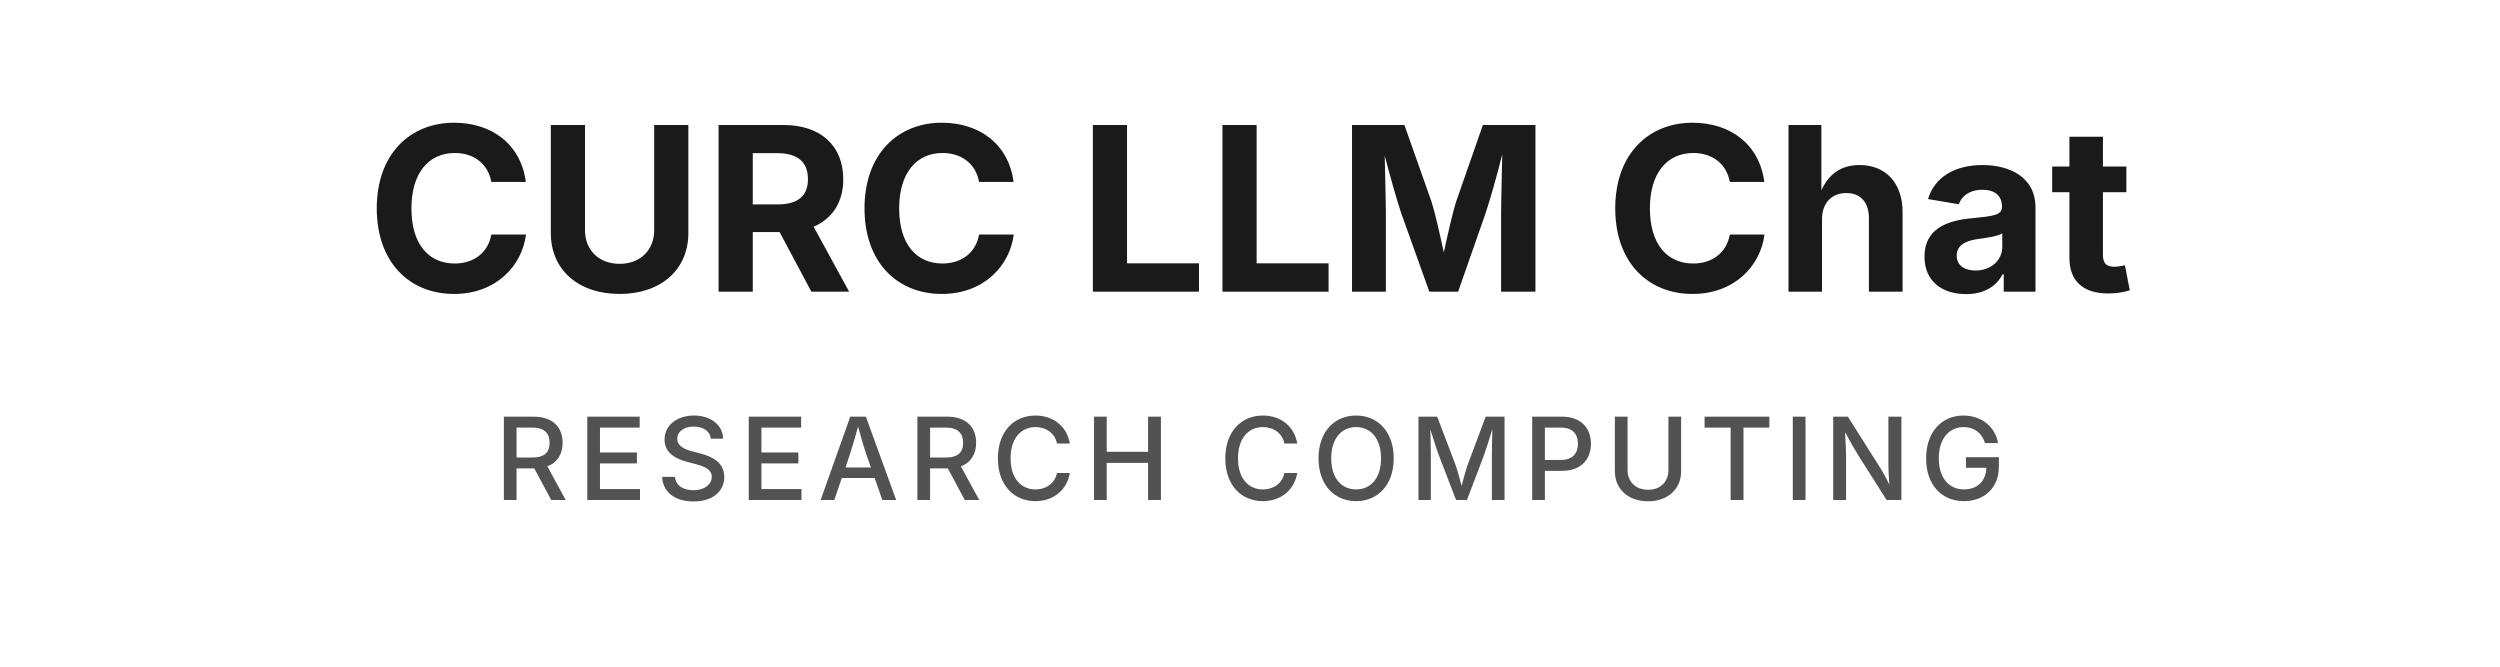
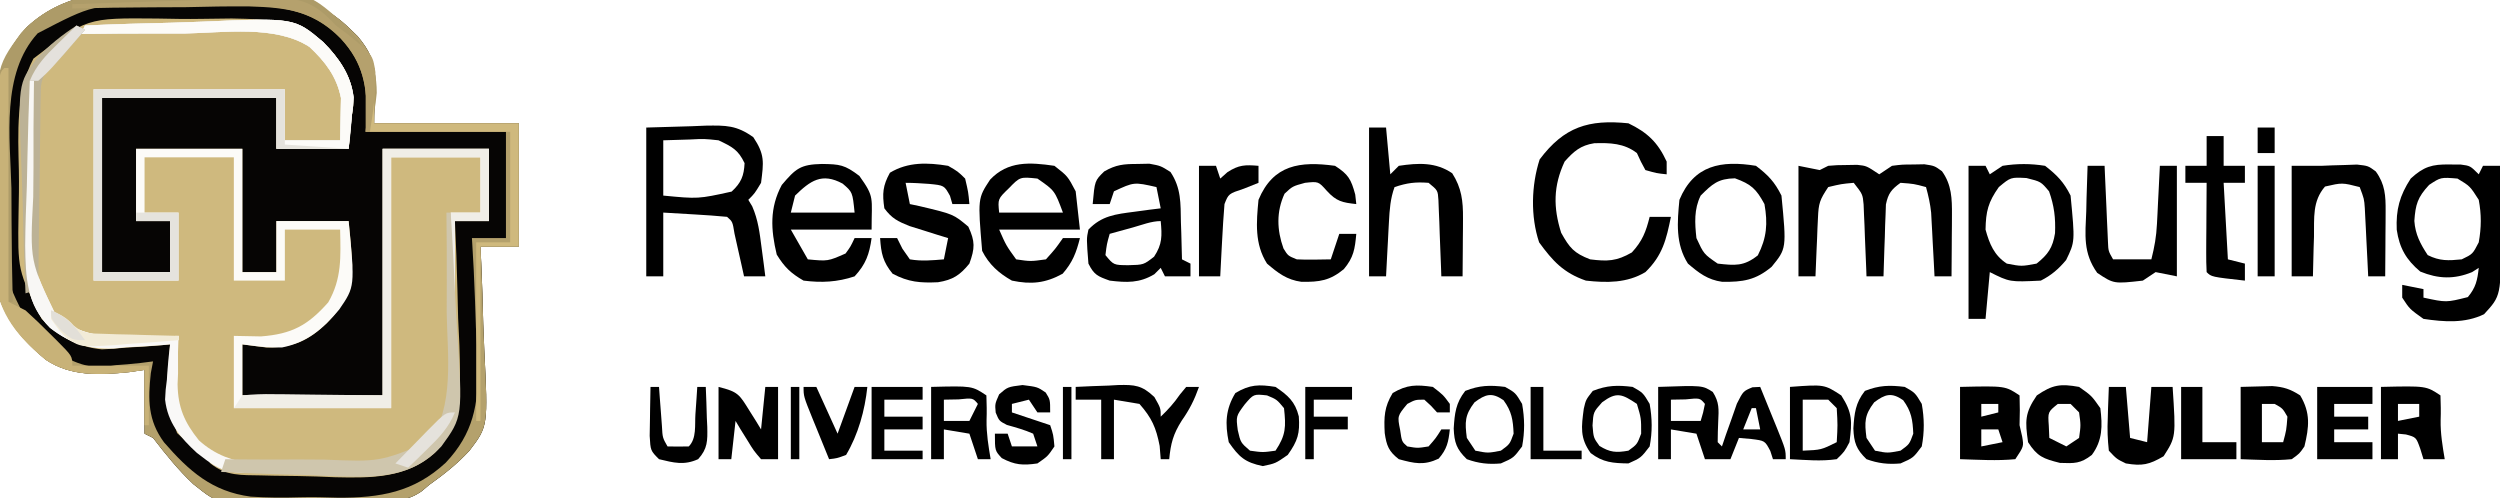
- <svg xmlns="http://www.w3.org/2000/svg" width="240" height="64" viewBox="0 0 240 64" role="img" aria-label="CURC LLM Chat">
-   <text x="120" y="28" text-anchor="middle" font-family="Inter, system-ui, sans-serif" font-size="22" font-weight="700" fill="#1a1a1a">CURC LLM Chat</text>
-   <text x="120" y="48" text-anchor="middle" font-family="Inter, system-ui, sans-serif" font-size="11" font-weight="500" fill="#525252" letter-spacing="0.08em">RESEARCH COMPUTING</text>
+ <svg xmlns="http://www.w3.org/2000/svg" version="1.1" width="588" height="117">
+   <path d="M0 0 C3.831 0.094 7.634 0.021 11.465 -0.069 C23.13 -0.102 32.851 0.313 41.541 8.777 C42.148 9.366 42.754 9.956 43.379 10.563 C49.121 17.325 47.264 21.085 47.264 31.031 C58.484 31.031 69.704 31.031 81.264 31.031 C81.264 40.601 81.264 50.171 81.264 60.031 C78.294 60.031 75.324 60.031 72.264 60.031 C72.327 61.301 72.39 62.571 72.454 63.88 C72.673 68.642 72.81 73.404 72.923 78.171 C72.983 80.224 73.065 82.276 73.169 84.327 C74.06 102.272 74.06 102.272 69.68 108.025 C66.826 111.129 63.7 113.596 60.264 116.031 C59.636 116.558 59.008 117.085 58.361 117.628 C55.951 119.24 54.59 119.463 51.718 119.594 C50.822 119.639 49.927 119.684 49.004 119.73 C44.886 119.852 40.77 119.965 36.651 120.026 C34.493 120.071 32.336 120.146 30.181 120.252 C11.322 121.179 11.322 121.179 4.704 115.874 C1.17 112.547 -1.775 108.868 -4.736 105.031 C-5.726 104.536 -5.726 104.536 -6.736 104.031 C-6.736 99.081 -6.736 94.131 -6.736 89.031 C-8.532 89.292 -8.532 89.292 -10.365 89.558 C-17.225 90.259 -24.042 90.627 -29.969 86.64 C-37.554 80.32 -41.476 74.318 -42.564 64.408 C-42.839 59.545 -42.863 54.721 -42.747 49.853 C-42.674 46.095 -42.766 42.367 -42.875 38.611 C-42.961 27.299 -42.368 17.053 -34.4 8.398 C-24.719 -0.553 -12.52 -0.355 0 0 Z " fill="#CFB97E" transform="translate(40.73608,-2.031006)" />
+   <path d="M0 0 C3.831 0.094 7.634 0.021 11.465 -0.069 C23.13 -0.102 32.851 0.313 41.541 8.777 C42.148 9.366 42.754 9.956 43.379 10.563 C49.121 17.325 47.264 21.085 47.264 31.031 C58.484 31.031 69.704 31.031 81.264 31.031 C81.264 40.601 81.264 50.171 81.264 60.031 C78.294 60.031 75.324 60.031 72.264 60.031 C72.327 61.301 72.39 62.571 72.454 63.88 C72.673 68.642 72.81 73.404 72.923 78.171 C72.983 80.224 73.065 82.276 73.169 84.327 C74.06 102.272 74.06 102.272 69.68 108.025 C66.826 111.129 63.7 113.596 60.264 116.031 C59.636 116.558 59.008 117.085 58.361 117.628 C55.951 119.24 54.59 119.463 51.718 119.594 C50.822 119.639 49.927 119.684 49.004 119.73 C44.886 119.852 40.77 119.965 36.651 120.026 C34.493 120.071 32.336 120.146 30.181 120.252 C11.322 121.179 11.322 121.179 4.704 115.874 C1.17 112.547 -1.775 108.868 -4.736 105.031 C-5.726 104.536 -5.726 104.536 -6.736 104.031 C-6.736 99.081 -6.736 94.131 -6.736 89.031 C-8.532 89.292 -8.532 89.292 -10.365 89.558 C-17.225 90.259 -24.042 90.627 -29.969 86.64 C-37.554 80.32 -41.476 74.318 -42.564 64.408 C-42.839 59.545 -42.863 54.721 -42.747 49.853 C-42.674 46.095 -42.766 42.367 -42.875 38.611 C-42.961 27.299 -42.368 17.053 -34.4 8.398 C-24.719 -0.553 -12.52 -0.355 0 0 Z M-32.873 15.818 C-37.034 23.776 -36.494 33.334 -36.301 42.067 C-36.236 45.529 -36.3 48.972 -36.377 52.433 C-36.582 65.573 -36.582 65.573 -30.932 77.025 C-26.811 81.14 -22.664 83.637 -16.752 84.203 C-14.826 84.125 -12.902 83.984 -10.986 83.781 C-9.991 83.727 -8.996 83.673 -7.97 83.617 C-5.549 83.477 -3.148 83.282 -0.736 83.031 C-0.875 84.841 -0.875 84.841 -1.017 86.687 C-1.742 95.604 -1.742 95.604 0.905 103.867 C2.926 105.821 4.969 107.415 7.264 109.031 C7.775 109.705 8.285 110.38 8.812 111.074 C12.511 114.026 16.022 113.755 20.639 113.844 C22.019 113.878 22.019 113.878 23.428 113.913 C25.378 113.95 27.328 113.977 29.278 113.992 C32.23 114.031 35.17 114.154 38.119 114.281 C46.685 114.486 54.923 114.499 61.592 108.484 C68.128 101.456 67.587 92.327 67.319 83.269 C67.218 81.106 67.117 78.944 67.014 76.781 C66.954 74.572 66.899 72.362 66.85 70.152 C66.719 64.775 66.519 59.404 66.264 54.031 C68.904 54.031 71.544 54.031 74.264 54.031 C74.264 48.421 74.264 42.811 74.264 37.031 C66.014 37.031 57.764 37.031 49.264 37.031 C49.264 56.171 49.264 75.311 49.264 95.031 C38.374 95.031 27.484 95.031 16.264 95.031 C16.264 91.071 16.264 87.111 16.264 83.031 C19.11 83.402 19.11 83.402 22.014 83.781 C28.211 83.747 31.67 82.232 36.076 78.094 C40.261 73.856 41.84 70.259 42.105 64.313 C41.981 60.876 41.595 57.454 41.264 54.031 C35.654 54.031 30.044 54.031 24.264 54.031 C24.264 57.991 24.264 61.951 24.264 66.031 C21.624 66.031 18.984 66.031 16.264 66.031 C16.264 56.461 16.264 46.891 16.264 37.031 C8.014 37.031 -0.236 37.031 -8.736 37.031 C-8.736 42.641 -8.736 48.251 -8.736 54.031 C-6.096 54.031 -3.456 54.031 -0.736 54.031 C-0.736 57.991 -0.736 61.951 -0.736 66.031 C-6.016 66.031 -11.296 66.031 -16.736 66.031 C-16.736 52.501 -16.736 38.971 -16.736 25.031 C-3.206 25.031 10.324 25.031 24.264 25.031 C24.264 28.991 24.264 32.951 24.264 37.031 C29.874 37.031 35.484 37.031 41.264 37.031 C41.635 33.195 41.635 33.195 42.014 29.281 C42.123 28.503 42.232 27.724 42.345 26.923 C42.589 21.546 40.267 17.541 36.842 13.547 C30.299 6.863 22.731 6.537 13.762 6.377 C11.441 6.386 9.121 6.416 6.801 6.467 C3.267 6.531 -0.249 6.467 -3.783 6.39 C-20.349 6.232 -20.349 6.232 -32.873 15.818 Z " fill="#060504" transform="translate(40.73608,-2.031006)" />
+   <path d="M0 0 C6.9 -0.307 13.798 -0.515 20.703 -0.659 C23.047 -0.719 25.39 -0.801 27.732 -0.905 C49.233 -1.839 49.233 -1.839 56.014 3.878 C59.67 7.634 62.52 11.554 63.172 16.891 C63.081 18.892 63.081 18.892 62.75 21.25 C62.502 23.808 62.255 26.365 62 29 C56.39 29 50.78 29 45 29 C45 25.04 45 21.08 45 17 C31.47 17 17.94 17 4 17 C4 30.53 4 44.06 4 58 C9.28 58 14.56 58 20 58 C20 54.04 20 50.08 20 46 C17.36 46 14.72 46 12 46 C12 40.39 12 34.78 12 29 C20.25 29 28.5 29 37 29 C37 38.57 37 48.14 37 58 C39.64 58 42.28 58 45 58 C45 54.04 45 50.08 45 46 C50.61 46 56.22 46 62 46 C63.49 61.398 63.49 61.398 59.785 66.801 C55.933 71.385 52.259 74.553 46.309 75.73 C42.75 75.75 42.75 75.75 37 75 C37 78.96 37 82.92 37 87 C47.89 87 58.78 87 70 87 C70 67.86 70 48.72 70 29 C78.25 29 86.5 29 95 29 C95 34.61 95 40.22 95 46 C92.36 46 89.72 46 87 46 C87 60.85 87 75.7 87 91 C86.67 91 86.34 91 86 91 C86 75.49 86 59.98 86 44 C88.31 44 90.62 44 93 44 C93 39.71 93 35.42 93 31 C86.07 31 79.14 31 72 31 C72 50.47 72 69.94 72 90 C59.79 90 47.58 90 35 90 C35 84.39 35 78.78 35 73 C38.156 73.062 38.156 73.062 41.375 73.125 C48.631 72.573 52.395 70.539 57.199 65.121 C60.434 59.515 60.125 54.382 60 48 C55.71 48 51.42 48 47 48 C47 51.96 47 55.92 47 60 C43.04 60 39.08 60 35 60 C35 50.43 35 40.86 35 31 C28.07 31 21.14 31 14 31 C14 35.29 14 39.58 14 44 C16.64 44 19.28 44 22 44 C22 49.28 22 54.56 22 60 C15.4 60 8.8 60 2 60 C2 45.15 2 30.3 2 15 C16.85 15 31.7 15 47 15 C47 18.96 47 22.92 47 27 C51.29 27 55.58 27 60 27 C60.041 24.896 60.083 22.793 60.125 20.625 C60.148 19.442 60.171 18.258 60.195 17.039 C59.198 11.991 56.5 8.499 52.793 5.034 C44.755 -0.195 32.518 1.727 23.375 1.875 C21.012 1.877 18.648 1.874 16.285 1.867 C10.522 1.859 4.762 1.908 -1 2 C-0.67 1.34 -0.34 0.68 0 0 Z " fill="#FCFBF8" transform="translate(20,6)" />
+   <path d="M0 0 C3.831 0.094 7.634 0.021 11.465 -0.069 C23.13 -0.102 32.851 0.313 41.541 8.777 C42.148 9.366 42.754 9.956 43.379 10.563 C49.121 17.325 47.264 21.085 47.264 31.031 C58.484 31.031 69.704 31.031 81.264 31.031 C81.264 40.601 81.264 50.171 81.264 60.031 C78.294 60.031 75.324 60.031 72.264 60.031 C72.327 61.301 72.39 62.571 72.454 63.88 C72.673 68.642 72.81 73.404 72.923 78.171 C72.983 80.224 73.065 82.276 73.169 84.327 C74.06 102.272 74.06 102.272 69.68 108.025 C66.826 111.129 63.7 113.596 60.264 116.031 C59.636 116.558 59.008 117.085 58.361 117.628 C55.951 119.24 54.59 119.463 51.718 119.594 C50.822 119.639 49.927 119.684 49.004 119.73 C44.886 119.852 40.77 119.965 36.651 120.026 C34.493 120.071 32.336 120.146 30.181 120.252 C11.322 121.179 11.322 121.179 4.704 115.874 C1.17 112.547 -1.775 108.868 -4.736 105.031 C-5.726 104.536 -5.726 104.536 -6.736 104.031 C-6.736 99.081 -6.736 94.131 -6.736 89.031 C-8.532 89.292 -8.532 89.292 -10.365 89.558 C-17.225 90.259 -24.042 90.627 -29.969 86.64 C-37.554 80.32 -41.476 74.318 -42.564 64.408 C-42.839 59.545 -42.863 54.721 -42.747 49.853 C-42.674 46.095 -42.766 42.367 -42.875 38.611 C-42.961 27.299 -42.368 17.053 -34.4 8.398 C-24.719 -0.553 -12.52 -0.355 0 0 Z M-35.463 13.257 C-40.282 21.906 -39.793 32.201 -39.561 41.817 C-39.486 45.53 -39.561 49.22 -39.65 52.933 C-39.759 67.429 -39.759 67.429 -33.127 79.871 C-28.79 84.143 -24.415 87.635 -18.213 88.398 C-15.756 88.3 -15.756 88.3 -13.361 87.906 C-12.518 87.843 -11.675 87.78 -10.806 87.715 C-8.777 87.553 -6.754 87.302 -4.736 87.031 C-4.91 87.94 -5.084 88.849 -5.263 89.785 C-5.941 96.076 -5.956 100.906 -2.154 106.07 C3.704 112.813 9.153 117.65 18.223 118.837 C22.095 119.092 25.92 119.112 29.798 118.987 C32.771 118.906 35.71 118.986 38.682 119.082 C48.678 119.148 56.592 117.82 64.112 110.847 C70.58 103.99 71.793 97.23 71.699 88.022 C71.581 85.041 71.394 82.07 71.201 79.094 C71.126 77.042 71.058 74.991 70.996 72.939 C70.833 67.963 70.575 63 70.264 58.031 C72.904 58.031 75.544 58.031 78.264 58.031 C78.264 49.781 78.264 41.531 78.264 33.031 C67.374 33.031 56.484 33.031 45.264 33.031 C45.264 28.081 45.264 23.131 45.264 18.031 C43.528 14.332 42.751 12.831 39.983 10.203 C39.073 9.327 39.073 9.327 38.144 8.433 C29.417 1.224 18.244 1.946 7.478 2.206 C3.765 2.281 0.075 2.206 -3.638 2.117 C-15.956 2.051 -27.71 2.532 -35.463 13.257 Z " fill="#B4A16C" transform="translate(40.73608,-2.031006)" />
+   <path d="M0 0 C6.9 -0.307 13.798 -0.515 20.703 -0.659 C23.047 -0.719 25.39 -0.801 27.732 -0.905 C49.233 -1.839 49.233 -1.839 56.014 3.878 C59.67 7.634 62.52 11.554 63.172 16.891 C63.081 18.892 63.081 18.892 62.75 21.25 C62.502 23.808 62.255 26.365 62 29 C56.39 29 50.78 29 45 29 C45 25.04 45 21.08 45 17 C31.47 17 17.94 17 4 17 C4 30.53 4 44.06 4 58 C9.28 58 14.56 58 20 58 C20 54.04 20 50.08 20 46 C17.36 46 14.72 46 12 46 C12 45.34 12 44.68 12 44 C15.3 44 18.6 44 22 44 C22 49.28 22 54.56 22 60 C15.4 60 8.8 60 2 60 C2 45.15 2 30.3 2 15 C16.85 15 31.7 15 47 15 C47 18.96 47 22.92 47 27 C51.29 27 55.58 27 60 27 C60.041 24.896 60.083 22.793 60.125 20.625 C60.148 19.442 60.171 18.258 60.195 17.039 C59.198 11.991 56.5 8.499 52.793 5.034 C44.755 -0.195 32.518 1.727 23.375 1.875 C21.012 1.877 18.648 1.874 16.285 1.867 C10.522 1.859 4.762 1.908 -1 2 C-0.67 1.34 -0.34 0.68 0 0 Z " fill="#E5E3DD" transform="translate(20,6)" />
+   <path d="M0 0 C0.869 0.004 1.738 0.008 2.633 0.012 C4.875 0.312 4.875 0.312 6.875 2.312 C7.205 1.653 7.535 0.993 7.875 0.312 C9.195 0.312 10.515 0.312 11.875 0.312 C11.933 4.5 11.969 8.687 12 12.875 C12.017 14.056 12.034 15.238 12.051 16.455 C12.131 30.86 12.131 30.86 8.121 35.219 C3.626 37.408 -1.273 37.034 -6.125 36.312 C-9.375 34 -9.375 34 -11.125 31.312 C-11.125 30.323 -11.125 29.332 -11.125 28.312 C-9.475 28.642 -7.825 28.973 -6.125 29.312 C-6.125 29.973 -6.125 30.633 -6.125 31.312 C-0.771 32.471 -0.771 32.471 4.312 31.188 C6.201 28.921 6.561 27.216 6.875 24.312 C6.359 24.642 5.844 24.973 5.312 25.312 C1.069 27.054 -2.651 26.915 -6.875 25.188 C-10.177 22.436 -11.785 19.649 -12.41 15.355 C-12.618 10.638 -11.748 7.341 -9.125 3.312 C-6.091 0.517 -4.098 -0.08 0 0 Z M-4.812 4.812 C-7.513 7.732 -8.001 9.4 -8.27 13.277 C-8.043 16.461 -6.858 18.681 -5.125 21.312 C-2.284 22.733 -0.27 22.627 2.875 22.312 C5.455 21.069 5.455 21.069 6.875 18.312 C7.498 14.862 7.527 11.761 6.875 8.312 C4.831 5.099 4.831 5.099 1.875 3.312 C-2.056 2.988 -2.056 2.988 -4.812 4.812 Z M6.875 22.312 C7.875 24.312 7.875 24.312 7.875 24.312 Z " fill="#000000" transform="translate(576.125,38.6875)" />
+   <path d="M0 0 C3.527 -0.103 7.054 -0.206 10.688 -0.312 C11.791 -0.358 12.894 -0.404 14.03 -0.45 C18.764 -0.518 21.231 -0.549 25.176 2.266 C27.918 6.377 27.617 8.139 27 13 C25.5 15.5 25.5 15.5 24 17 C24.307 17.51 24.614 18.021 24.93 18.547 C26.327 21.75 26.676 24.789 27.125 28.25 C27.293 29.513 27.46 30.777 27.633 32.078 C27.754 33.042 27.875 34.007 28 35 C26.35 35 24.7 35 23 35 C22.795 34.073 22.59 33.146 22.379 32.191 C22.109 30.994 21.84 29.796 21.562 28.562 C21.296 27.368 21.029 26.173 20.754 24.941 C20.299 22.13 20.299 22.13 19 21 C16.472 20.763 13.971 20.579 11.438 20.438 C8.983 20.293 6.529 20.149 4 20 C4 24.95 4 29.9 4 35 C2.68 35 1.36 35 0 35 C0 23.45 0 11.9 0 0 Z M4 3 C4 7.29 4 11.58 4 16 C12.214 16.793 12.214 16.793 20.078 15.062 C22.309 13.011 22.982 11.371 23.125 8.375 C21.62 5.197 20.159 4.508 17 3 C13.647 2.639 13.647 2.639 10.188 2.812 C7.125 2.905 7.125 2.905 4 3 Z " fill="#000000" transform="translate(152,30)" />
+   <path d="M0 0 C2.475 0.495 2.475 0.495 5 1 C5.66 0.67 6.32 0.34 7 0 C9.059 -0.168 9.059 -0.168 11.438 -0.188 C12.22 -0.202 13.002 -0.216 13.809 -0.23 C16 0 16 0 19 2 C19.99 1.34 20.98 0.68 22 0 C24.375 -0.301 24.375 -0.301 27 -0.312 C27.866 -0.329 28.733 -0.346 29.625 -0.363 C32 0 32 0 33.75 1.27 C36.037 4.436 36.123 7.734 36.098 11.547 C36.094 12.391 36.091 13.236 36.088 14.105 C36.075 15.415 36.075 15.415 36.062 16.75 C36.058 17.638 36.053 18.526 36.049 19.441 C36.037 21.628 36.021 23.814 36 26 C34.68 26 33.36 26 32 26 C31.939 24.819 31.879 23.638 31.816 22.422 C31.732 20.865 31.647 19.307 31.562 17.75 C31.523 16.973 31.484 16.195 31.443 15.395 C31.401 14.64 31.36 13.886 31.316 13.109 C31.28 12.418 31.243 11.727 31.205 11.015 C30.993 8.934 30.555 7.014 30 5 C27.149 4.233 27.149 4.233 24 4 C21.864 5.541 21.105 6.492 20.568 9.085 C20.541 9.865 20.515 10.645 20.488 11.449 C20.453 12.297 20.417 13.144 20.381 14.018 C20.358 14.899 20.336 15.78 20.312 16.688 C20.261 18.027 20.261 18.027 20.209 19.393 C20.127 21.595 20.057 23.797 20 26 C18.68 26 17.36 26 16 26 C15.98 25.44 15.96 24.88 15.94 24.303 C15.845 21.764 15.735 19.226 15.625 16.688 C15.594 15.806 15.563 14.925 15.531 14.018 C15.493 13.17 15.454 12.322 15.414 11.449 C15.383 10.669 15.351 9.889 15.319 9.085 C15.104 6.698 15.104 6.698 13 4 C10.066 4.267 10.066 4.267 7 5 C4.986 8.021 4.732 8.807 4.586 12.23 C4.547 13.033 4.509 13.835 4.469 14.662 C4.438 15.495 4.407 16.329 4.375 17.188 C4.336 18.032 4.298 18.877 4.258 19.748 C4.164 21.832 4.081 23.916 4 26 C2.68 26 1.36 26 0 26 C0 17.42 0 8.84 0 0 Z " fill="#000000" transform="translate(423,39)" />
+   <path d="M0 0 C4.479 2.159 6.914 4.481 9 9 C9 9.99 9 10.98 9 12 C6.625 11.75 6.625 11.75 4 11 C2.938 9.062 2.938 9.062 2 7 C-1.017 4.679 -4.293 4.576 -8.035 4.688 C-11.286 5.205 -12.84 6.586 -15 9 C-17.667 14.715 -17.703 19.781 -15.812 25.75 C-13.816 29.33 -12.794 30.534 -9 32 C-4.904 32.512 -2.781 32.451 0.812 30.375 C3.288 27.687 4.121 25.517 5 22 C6.65 22 8.3 22 10 22 C8.912 27.352 8.038 31.078 4 35 C-0.327 37.596 -5.098 37.547 -10 37 C-15.273 35.175 -17.797 32.393 -21 28 C-23.041 21.877 -22.839 14.61 -20.875 8.5 C-15.12 0.827 -9.359 -0.952 0 0 Z " fill="#000000" transform="translate(383,29)" />
+   <path d="M0 0 C1.32 0 2.64 0 4 0 C4.33 0.66 4.66 1.32 5 2 C5.99 1.34 6.98 0.68 8 0 C11.391 -0.546 14.609 -0.546 18 0 C20.824 2.19 22.415 3.83 24 7 C25.048 17.841 25.048 17.841 22.953 22.156 C21.206 24.253 19.445 25.778 17 27 C9.706 27.353 9.706 27.353 5 25 C4.67 28.63 4.34 32.26 4 36 C2.68 36 1.36 36 0 36 C0 24.12 0 12.24 0 0 Z M7.125 5 C4.619 8.538 4.077 10.685 4 15 C4.921 18.378 6.025 21.051 9 23 C12.457 23.667 12.457 23.667 16 23 C18.7 20.854 19.798 19.269 20.344 15.84 C20.489 12.217 20.152 9.43 18.938 6 C17.028 3.721 17.028 3.721 13.625 2.875 C9.913 2.675 9.913 2.675 7.125 5 Z " fill="#000000" transform="translate(463,39)" />
+   <path d="M0 0 C3.125 2.438 3.125 2.438 5 6 C5.33 8.97 5.66 11.94 6 15 C-0.27 15 -6.54 15 -13 15 C-11.349 18.752 -11.349 18.752 -9 22 C-5.626 22.501 -5.626 22.501 -2 22 C0.201 19.561 0.201 19.561 2 17 C3.32 17 4.64 17 6 17 C5.141 20.437 4.275 22.683 1.938 25.375 C-2.111 27.614 -5.473 27.947 -10 27 C-13.066 25.273 -15.402 23.195 -17 20 C-18.039 7.67 -18.039 7.67 -15.125 3.25 C-10.944 -1.176 -5.785 -0.851 0 0 Z M-10.75 5.312 C-13.321 7.799 -13.321 7.799 -13 11 C-8.05 11 -3.1 11 2 11 C0.073 5.823 0.073 5.823 -4 3 C-8.089 2.571 -8.089 2.571 -10.75 5.312 Z " fill="#000000" transform="translate(248,39)" />
+   <path d="M0 0 C4.218 0.061 5.342 0.175 8.812 2.812 C12.446 7.899 11.688 7.773 11.688 15.438 C5.418 15.438 -0.853 15.438 -7.312 15.438 C-5.992 17.747 -4.673 20.058 -3.312 22.438 C1.412 22.892 1.412 22.892 5.562 21.062 C6.752 19.426 6.752 19.426 7.688 17.438 C9.008 17.438 10.328 17.438 11.688 17.438 C11.16 21.237 10.316 23.607 7.688 26.438 C3.627 27.791 -0.068 27.975 -4.312 27.438 C-7.342 25.697 -8.804 24.26 -10.625 21.312 C-12.03 15.438 -12.328 10.333 -9.438 4.938 C-6.155 1.076 -5.074 0.117 0 0 Z M-6.312 7.438 C-6.643 8.758 -6.973 10.078 -7.312 11.438 C-2.362 11.438 2.587 11.438 7.688 11.438 C7.205 6.62 7.205 6.62 4.875 4.625 C-0.011 1.972 -2.717 3.939 -6.312 7.438 Z " fill="#000000" transform="translate(193.3125,38.5625)" />
+   <path d="M0 0 C8.25 0 16.5 0 25 0 C25 5.61 25 11.22 25 17 C22.36 17 19.72 17 17 17 C17 31.85 17 46.7 17 62 C16.67 62 16.34 62 16 62 C16 46.49 16 30.98 16 15 C18.31 15 20.62 15 23 15 C23 10.71 23 6.42 23 2 C16.07 2 9.14 2 2 2 C2 21.47 2 40.94 2 61 C-10.21 61 -22.42 61 -35 61 C-34.34 60.01 -33.68 59.02 -33 58 C-30.448 57.733 -28.135 57.651 -25.586 57.707 C-24.616 57.712 -24.616 57.712 -23.626 57.716 C-21.209 57.732 -18.792 57.774 -16.375 57.812 C-10.971 57.874 -5.567 57.936 0 58 C0 38.86 0 19.72 0 0 Z " fill="#F0EEE7" transform="translate(90,35)" />
+   <path d="M0 0 C0.938 -0.019 1.877 -0.039 2.844 -0.059 C5.5 0.438 5.5 0.438 7.797 1.887 C10.328 5.677 10.173 9.22 10.25 13.688 C10.28 14.528 10.309 15.368 10.34 16.234 C10.41 18.302 10.457 20.37 10.5 22.438 C11.16 22.767 11.82 23.098 12.5 23.438 C12.5 24.427 12.5 25.418 12.5 26.438 C10.52 26.438 8.54 26.438 6.5 26.438 C6.17 25.777 5.84 25.117 5.5 24.438 C5.005 24.933 4.51 25.427 4 25.938 C0.492 28.042 -2.5 27.922 -6.5 27.438 C-9.31 26.429 -10.167 26.104 -11.5 23.438 C-11.964 17.588 -11.964 17.588 -11.5 15.438 C-8.39 12.168 -5.105 11.816 -0.75 11.25 C0.42 11.091 1.591 10.933 2.797 10.77 C3.689 10.66 4.581 10.55 5.5 10.438 C5.17 8.787 4.84 7.138 4.5 5.438 C-0.782 4.238 -0.782 4.238 -5.5 6.438 C-5.83 7.428 -6.16 8.418 -6.5 9.438 C-7.82 9.438 -9.14 9.438 -10.5 9.438 C-10.011 3.939 -10.011 3.939 -7.797 1.766 C-5.014 0.156 -3.201 0.004 0 0 Z M-1.062 14.938 C-2.074 15.216 -3.086 15.494 -4.129 15.781 C-4.911 15.998 -5.694 16.214 -6.5 16.438 C-7.18 18.835 -7.18 18.835 -7.5 21.438 C-5.568 23.786 -5.568 23.786 -2.125 23.812 C1.48 23.724 1.48 23.724 3.938 21.812 C5.896 18.835 5.818 16.934 5.5 13.438 C3.302 13.438 1.034 14.359 -1.062 14.938 Z " fill="#000000" transform="translate(267.5,38.5625)" />
+   <path d="M0 0 C1.32 0 2.64 0 4 0 C4.33 3.63 4.66 7.26 5 11 C5.66 10.34 6.32 9.68 7 9 C11.576 8.314 15.682 8.1 19.562 10.75 C21.772 14.209 22.127 17.275 22.098 21.328 C22.094 22.127 22.091 22.927 22.088 23.75 C22.08 24.575 22.071 25.4 22.062 26.25 C22.058 27.09 22.053 27.931 22.049 28.797 C22.037 30.865 22.019 32.932 22 35 C20.35 35 18.7 35 17 35 C16.98 34.405 16.96 33.809 16.94 33.196 C16.845 30.505 16.735 27.815 16.625 25.125 C16.594 24.188 16.563 23.251 16.531 22.285 C16.493 21.389 16.454 20.493 16.414 19.57 C16.383 18.743 16.351 17.915 16.319 17.063 C16.174 14.78 16.174 14.78 14 13 C10.909 12.762 8.969 13.01 6 14 C5.018 16.656 4.833 19.296 4.684 22.109 C4.642 22.863 4.6 23.618 4.557 24.395 C4.498 25.56 4.498 25.56 4.438 26.75 C4.394 27.543 4.351 28.336 4.307 29.152 C4.201 31.101 4.1 33.051 4 35 C2.68 35 1.36 35 0 35 C0 23.45 0 11.9 0 0 Z " fill="#000000" transform="translate(322,30)" />
+   <path d="M0 0 C2.297 1.328 2.297 1.328 4 3 C4.75 6.188 4.75 6.188 5 9 C3.68 9 2.36 9 1 9 C0.814 8.361 0.629 7.721 0.438 7.062 C-0.931 4.598 -0.931 4.598 -4.5 4.25 C-6.331 4.119 -8.165 4 -10 4 C-9.67 5.65 -9.34 7.3 -9 9 C-8.252 9.159 -7.505 9.317 -6.734 9.48 C1.255 11.373 1.255 11.373 4.75 14.312 C6.375 17.806 6.308 19.384 5 23 C2.775 25.727 1.111 26.821 -2.379 27.383 C-6.583 27.571 -9.306 27.368 -13.062 25.375 C-15.364 22.554 -15.755 20.593 -16 17 C-14.68 17 -13.36 17 -12 17 C-11.381 18.238 -11.381 18.238 -10.75 19.5 C-10.172 20.325 -9.595 21.15 -9 22 C-6.209 22.472 -3.854 22.234 -1 22 C-0.67 20.35 -0.34 18.7 0 17 C-1.247 16.619 -1.247 16.619 -2.52 16.23 C-4.15 15.714 -4.15 15.714 -5.812 15.188 C-7.431 14.683 -7.431 14.683 -9.082 14.168 C-11.846 13.062 -13.254 12.367 -15 10 C-15.514 6.548 -15.381 4.69 -13.688 1.625 C-9.441 -0.943 -4.836 -0.789 0 0 Z " fill="#000000" transform="translate(223,39)" />
+   <path d="M0 0 C2.897 2.202 4.393 3.786 6 7 C7.203 19.443 7.203 19.443 3.688 23.75 C-0.068 26.894 -3.072 27.348 -7.934 27.285 C-11.353 26.813 -13.427 25.206 -16 23 C-18.944 18.368 -18.512 13.298 -18 8 C-14.586 -0.193 -8.169 -1.331 0 0 Z M-13 7 C-14.595 10.189 -14.386 13.529 -14 17 C-12.27 20.745 -12.27 20.745 -9 23 C-4.914 23.454 -2.842 23.669 0.438 21.062 C2.548 16.926 2.809 13.557 2 9 C0.063 5.423 -1.122 4.318 -4.938 2.938 C-8.895 3.018 -10.246 4.246 -13 7 Z " fill="#000000" transform="translate(413,39)" />
+   <path d="M0 0 C2.333 0 4.667 0 7 0 C7.824 -0.035 8.647 -0.07 9.496 -0.105 C10.952 -0.146 10.952 -0.146 12.438 -0.188 C13.406 -0.222 14.374 -0.257 15.371 -0.293 C18 0 18 0 19.785 1.324 C21.983 4.356 22.121 7.055 22.098 10.668 C22.094 11.561 22.091 12.453 22.088 13.373 C22.08 14.302 22.071 15.231 22.062 16.188 C22.058 17.128 22.053 18.068 22.049 19.037 C22.037 21.358 22.021 23.679 22 26 C20.68 26 19.36 26 18 26 C17.939 24.735 17.879 23.471 17.816 22.168 C17.732 20.508 17.647 18.848 17.562 17.188 C17.523 16.354 17.484 15.521 17.443 14.662 C17.401 13.86 17.36 13.057 17.316 12.23 C17.28 11.492 17.243 10.754 17.205 9.993 C17.052 7.793 17.052 7.793 16 5 C11.88 3.947 11.88 3.947 7.844 4.875 C4.839 8.338 5.321 12.249 5.25 16.688 C5.22 17.58 5.191 18.473 5.16 19.393 C5.089 21.595 5.037 23.797 5 26 C3.35 26 1.7 26 0 26 C0 17.42 0 8.84 0 0 Z " fill="#000000" transform="translate(539,39)" />
+   <path d="M0 0 C3.84 0.081 7.653 0.001 11.492 -0.095 C31.397 -0.18 31.397 -0.18 39.624 7.02 C44.83 12.292 47.985 16.182 47.951 23.818 C47.687 26.96 47.107 29.897 46.339 32.956 C46.009 32.956 45.679 32.956 45.339 32.956 C45.418 32.024 45.497 31.092 45.578 30.131 C45.728 22.318 44.825 16.802 39.476 11.038 C32.431 3.815 24.643 3.34 14.926 3.164 C12.476 3.174 10.025 3.206 7.574 3.261 C3.842 3.331 0.13 3.261 -3.602 3.178 C-18.752 2.995 -18.752 2.995 -31.797 9.788 C-40.467 19.281 -38.269 34.393 -37.973 46.268 C-37.956 48.859 -37.945 51.449 -37.94 54.04 C-37.915 60.347 -37.817 66.65 -37.661 72.956 C-37.991 72.956 -38.321 72.956 -38.661 72.956 C-39.189 65.259 -39.591 57.562 -39.912 49.854 C-40.035 47.239 -40.185 44.625 -40.365 42.013 C-41.966 18.276 -41.966 18.276 -35.712 9.706 C-26.187 -0.584 -13.162 -0.329 0 0 Z " fill="#AD9B68" transform="translate(40.66064,-1.955566)" />
+   <path d="M0 0 C1.32 0 2.64 0 4 0 C4.025 0.595 4.05 1.191 4.076 1.804 C4.192 4.495 4.315 7.185 4.438 9.875 C4.477 10.812 4.516 11.749 4.557 12.715 C4.599 13.611 4.64 14.507 4.684 15.43 C4.72 16.257 4.757 17.085 4.795 17.937 C4.882 20.062 4.882 20.062 6 22 C8.97 22 11.94 22 15 22 C15.751 18.995 16.165 16.694 16.316 13.672 C16.358 12.873 16.4 12.073 16.443 11.25 C16.483 10.425 16.522 9.6 16.562 8.75 C16.606 7.91 16.649 7.069 16.693 6.203 C16.799 4.136 16.9 2.068 17 0 C18.32 0 19.64 0 21 0 C21 8.58 21 17.16 21 26 C19.35 25.67 17.7 25.34 16 25 C15.01 25.66 14.02 26.32 13 27 C6.161 27.772 6.161 27.772 2.262 25.18 C-1.089 20.469 -0.546 16.313 -0.312 10.688 C-0.29 9.661 -0.267 8.634 -0.244 7.576 C-0.185 5.049 -0.103 2.525 0 0 Z " fill="#000000" transform="translate(491,39)" />
+   <path d="M0 0 C3.154 2.027 3.774 3.17 4.75 6.75 C4.874 7.864 4.874 7.864 5 9 C1.706 8.634 0.343 8.376 -1.938 5.875 C-3.913 3.657 -3.913 3.657 -7.062 4 C-9.988 4.8 -9.988 4.8 -11.875 6.562 C-13.825 10.786 -13.687 15.087 -12.125 19.438 C-11.069 21.159 -11.069 21.159 -9 22 C-7.627 22.069 -6.25 22.085 -4.875 22.062 C-3.596 22.042 -2.317 22.021 -1 22 C-0.34 20.02 0.32 18.04 1 16 C2.32 16 3.64 16 5 16 C4.676 19.559 4.39 21.535 2.062 24.312 C-1.233 27.009 -3.62 27.34 -7.898 27.285 C-11.338 26.818 -13.411 25.219 -16 23 C-18.944 18.368 -18.512 13.298 -18 8 C-14.542 -0.299 -8.215 -1.124 0 0 Z " fill="#000000" transform="translate(314,39)" />
+   <path d="M0 0 C10.429 -0.368 10.429 -0.368 12.848 1.191 C14.399 3.627 14.267 5.264 14.125 8.125 C14.054 9.749 14.006 11.374 14 13 C14.33 13.33 14.66 13.66 15 14 C15.315 13.073 15.629 12.146 15.953 11.191 C16.381 9.994 16.809 8.796 17.25 7.562 C17.668 6.368 18.085 5.173 18.516 3.941 C20 1 20 1 22.172 0.09 C22.775 0.06 23.378 0.031 24 0 C25.004 2.457 26.004 4.915 27 7.375 C27.286 8.074 27.572 8.772 27.867 9.492 C30 14.773 30 14.773 30 17 C29.01 17 28.02 17 27 17 C26.794 16.361 26.587 15.721 26.375 15.062 C25.105 12.651 25.105 12.651 21.875 12.25 C20.926 12.168 19.977 12.085 19 12 C18.34 13.65 17.68 15.3 17 17 C15.02 17 13.04 17 11 17 C10.34 15.02 9.68 13.04 9 11 C6.03 10.505 6.03 10.505 3 10 C3 12.31 3 14.62 3 17 C2.01 17 1.02 17 0 17 C0 11.39 0 5.78 0 0 Z M3 3 C3 4.65 3 6.3 3 8 C5.31 8 7.62 8 10 8 C10.591 6.054 10.591 6.054 11 4 C9.816 2.584 9.816 2.584 6.438 2.938 C4.736 2.968 4.736 2.968 3 3 Z M22 5 C21.34 6.65 20.68 8.3 20 10 C21.32 10 22.64 10 24 10 C23.67 8.35 23.34 6.7 23 5 C22.67 5 22.34 5 22 5 Z " fill="#000000" transform="translate(390,91)" />
+   <path d="M0 0 C0.33 0 0.66 0 1 0 C0.99 0.592 0.981 1.183 0.971 1.793 C0.879 7.991 0.859 14.187 0.878 20.386 C0.876 22.694 0.856 25.003 0.818 27.311 C0.026 42.443 0.026 42.443 6.312 55.5 C11.952 59.788 17.21 60.371 24.125 60.125 C25.177 60.128 26.229 60.13 27.312 60.133 C29.879 60.133 32.436 60.088 35 60 C34.956 61.256 34.912 62.511 34.867 63.805 C34.867 65.495 34.87 67.185 34.875 68.875 C34.839 69.697 34.803 70.52 34.766 71.367 C34.851 76.809 36.363 80.318 39.781 84.562 C47.417 91.512 56.911 90.323 66.625 90.125 C68.507 90.123 70.388 90.126 72.27 90.133 C76.848 90.141 81.422 90.087 86 90 C86 90.33 86 90.66 86 91 C80.381 91.274 74.766 91.473 69.142 91.604 C67.235 91.659 65.328 91.734 63.422 91.83 C45.99 92.685 45.99 92.685 39.292 87.507 C35.417 83.949 32.42 80.398 31.828 74.988 C31.945 72.635 31.945 72.635 32.25 70.312 C32.304 69.504 32.358 68.695 32.414 67.861 C32.553 65.903 32.768 63.95 33 62 C32.391 62.058 31.782 62.115 31.155 62.175 C28.334 62.406 25.515 62.547 22.688 62.688 C21.73 62.78 20.773 62.872 19.787 62.967 C13.696 63.192 9.662 61.826 4.812 58.094 C-0.754 52.594 -0.972 46.277 -1.074 38.77 C-1.043 34.112 -0.873 29.466 -0.688 24.812 C-0.632 22.406 -0.582 19.999 -0.537 17.592 C-0.417 11.725 -0.233 5.863 0 0 Z " fill="#F9F8F7" transform="translate(7,19)" />
+   <path d="M0 0 C10.625 -0.25 10.625 -0.25 14 2 C14.088 4.332 14.079 6.668 14 9 C14.206 9.908 14.412 10.815 14.625 11.75 C15 14 15 14 13 17 C8.644 17.42 4.384 17.129 0 17 C0 11.39 0 5.78 0 0 Z M5 4 C5 4.99 5 5.98 5 7 C6.32 6.67 7.64 6.34 9 6 C9 5.34 9 4.68 9 4 C7.68 4 6.36 4 5 4 Z M5 10 C5 11.32 5 12.64 5 14 C6.65 13.67 8.3 13.34 10 13 C9.67 12.01 9.34 11.02 9 10 C7.68 10 6.36 10 5 10 Z " fill="#000000" transform="translate(461,91)" />
+   <path d="M0 0 C0.33 0 0.66 0 1 0 C1 18.15 1 36.3 1 55 C2.32 55.66 3.64 56.32 5 57 C6.985 58.797 8.875 60.596 10.75 62.5 C11.257 62.999 11.763 63.498 12.285 64.012 C16 67.747 16 67.747 16 70 C21.94 70 27.88 70 34 70 C34 74.62 34 79.24 34 84 C33.67 84 33.34 84 33 84 C33 79.71 33 75.42 33 71 C31.204 71.261 31.204 71.261 29.371 71.527 C22.499 72.229 15.693 72.573 9.735 68.625 C3.278 63.307 -1.101 58.104 -2.213 49.626 C-2.694 42.274 -2.361 34.975 -2 27.625 C-1.933 25.052 -1.873 22.479 -1.82 19.906 C-1.362 1.362 -1.362 1.362 0 0 Z " fill="#C8B278" transform="translate(1,16)" />
+   <path d="M0 0 C2.938 2.062 2.938 2.062 5 5 C5.51 9.149 5.547 12.562 3 16 C0.345 18.065 -1.088 17.997 -4.5 17.875 C-8.406 16.899 -9.832 16.382 -12 13 C-12.71 8.03 -12.791 6.151 -9.938 2 C-6.222 -0.53 -4.412 -0.788 0 0 Z M-5 4 C-7.35 5.898 -7.35 5.898 -7.125 9.125 C-7.084 10.074 -7.043 11.023 -7 12 C-5.02 12.99 -5.02 12.99 -3 14 C-2.01 13.34 -1.02 12.68 0 12 C0.417 9 0.417 9 0 6 C-0.66 5.34 -1.32 4.68 -2 4 C-2.99 4 -3.98 4 -5 4 Z " fill="#000000" transform="translate(489,91)" />
+   <path d="M0 0 C1.567 -0.041 3.135 -0.083 4.75 -0.125 C5.632 -0.148 6.513 -0.171 7.422 -0.195 C10.156 0.012 11.707 0.524 14 2 C16.479 6.131 16.106 9.407 15 14 C13.836 15.699 13.836 15.699 12 17 C7.967 17.405 4.063 17.131 0 17 C0 11.39 0 5.78 0 0 Z M5 4 C5 6.97 5 9.94 5 13 C6.65 13 8.3 13 10 13 C10.767 10.149 10.767 10.149 11 7 C9.874 5.04 9.874 5.04 8 4 C7.01 4 6.02 4 5 4 Z " fill="#000000" transform="translate(527,91)" />
+   <path d="M0 0 C1.32 0 2.64 0 4 0 C4 2.31 4 4.62 4 7 C5.65 7 7.3 7 9 7 C9 8.32 9 9.64 9 11 C7.35 11 5.7 11 4 11 C4.33 16.94 4.66 22.88 5 29 C6.32 29.33 7.64 29.66 9 30 C9 31.32 9 32.64 9 34 C1.125 33.125 1.125 33.125 0 32 C-0.087 30.438 -0.107 28.873 -0.098 27.309 C-0.094 26.364 -0.091 25.42 -0.088 24.447 C-0.08 23.454 -0.071 22.461 -0.062 21.438 C-0.058 20.44 -0.053 19.443 -0.049 18.416 C-0.037 15.944 -0.021 13.472 0 11 C-1.65 11 -3.3 11 -5 11 C-5 9.68 -5 8.36 -5 7 C-3.35 7 -1.7 7 0 7 C0 4.69 0 2.38 0 0 Z " fill="#000000" transform="translate(519,32)" />
+   <path d="M0 0 C0.33 0 0.66 0 1 0 C1 3.96 1 7.92 1 12 C12.22 12 23.44 12 35 12 C35 21.57 35 31.14 35 41 C32.03 41 29.06 41 26 41 C26 54.53 26 68.06 26 82 C25.67 82 25.34 82 25 82 C25 68.14 25 54.28 25 40 C27.64 40 30.28 40 33 40 C33 31.42 33 22.84 33 14 C22.11 14 11.22 14 0 14 C0 9.38 0 4.76 0 0 Z " fill="#CFB97D" transform="translate(87,17)" />
+   <path d="M0 0 C10.625 -0.25 10.625 -0.25 14 2 C14.066 3.94 14.117 5.884 14.039 7.824 C13.983 10.967 14.484 13.904 15 17 C13.35 17 11.7 17 10 17 C9.752 16.196 9.505 15.391 9.25 14.562 C8.278 11.829 8.278 11.829 5.875 11.188 C5.256 11.126 4.638 11.064 4 11 C4 12.98 4 14.96 4 17 C2.68 17 1.36 17 0 17 C0 11.39 0 5.78 0 0 Z M4 4 C4 5.32 4 6.64 4 8 C5.65 7.67 7.3 7.34 9 7 C9 6.01 9 5.02 9 4 C7.35 4 5.7 4 4 4 Z " fill="#000000" transform="translate(560,91)" />
+   <path d="M0 0 C6.9 -0.307 13.798 -0.515 20.703 -0.659 C23.047 -0.719 25.39 -0.801 27.732 -0.905 C49.233 -1.839 49.233 -1.839 56.014 3.878 C59.67 7.634 62.52 11.554 63.172 16.891 C63.055 19.098 63.055 19.098 62.75 21.25 C62.696 22.007 62.642 22.763 62.586 23.543 C62.447 25.367 62.232 27.185 62 29 C57.05 28.67 52.1 28.34 47 28 C47 27.67 47 27.34 47 27 C51.29 27 55.58 27 60 27 C60.041 24.896 60.083 22.793 60.125 20.625 C60.148 19.442 60.171 18.258 60.195 17.039 C59.198 11.991 56.5 8.499 52.793 5.034 C44.755 -0.195 32.518 1.727 23.375 1.875 C21.012 1.877 18.648 1.874 16.285 1.867 C10.522 1.859 4.762 1.908 -1 2 C-0.67 1.34 -0.34 0.68 0 0 Z " fill="#FCFBF8" transform="translate(20,6)" />
+   <path d="M0 0 C1.32 0 2.64 0 4 0 C4.33 3.96 4.66 7.92 5 12 C6.32 12.33 7.64 12.66 9 13 C9.33 8.71 9.66 4.42 10 0 C11.65 0 13.3 0 15 0 C15.777 11.789 15.777 11.789 12.875 16.312 C9.501 18.293 7.845 18.655 4 18 C1.832 16.949 1.832 16.949 0 15 C-0.296 12.288 -0.381 10.003 -0.25 7.312 C-0.232 6.611 -0.214 5.909 -0.195 5.186 C-0.148 3.456 -0.077 1.728 0 0 Z " fill="#000000" transform="translate(496,91)" />
+   <path d="M0 0 C0.33 0 0.66 0 1 0 C1.451 6.756 1.802 13.511 2.086 20.276 C2.195 22.572 2.325 24.866 2.478 27.16 C3.85 48.042 3.85 48.042 -1.18 54.98 C-5.921 60.069 -10.924 61.587 -17.753 62.095 C-22.601 62.227 -27.409 62.003 -32.25 61.75 C-34.267 61.69 -36.284 61.635 -38.301 61.586 C-43.205 61.455 -48.1 61.248 -53 61 C-52.67 60.01 -52.34 59.02 -52 58 C-50.775 58.017 -49.55 58.034 -48.287 58.051 C-43.708 58.102 -39.13 58.093 -34.55 58.067 C-32.574 58.064 -30.599 58.077 -28.623 58.106 C-15.774 58.63 -15.774 58.63 -4.219 53.969 C2.043 45.862 0.188 33.116 0.062 23.438 C0.066 21.166 0.073 18.895 0.084 16.623 C0.103 11.081 0.071 5.541 0 0 Z " fill="#CFC6AD" transform="translate(105,50)" />
+   <path d="M0 0 C1.32 0 2.64 0 4 0 C4.33 0.99 4.66 1.98 5 3 C5.557 2.505 6.114 2.01 6.688 1.5 C9.382 -0.248 10.854 -0.262 14 0 C14 1.32 14 2.64 14 4 C12.298 4.681 12.298 4.681 10.562 5.375 C6.953 6.571 6.953 6.571 6 9 C5.767 11.879 5.58 14.741 5.438 17.625 C5.373 18.828 5.373 18.828 5.307 20.055 C5.2 22.036 5.1 24.018 5 26 C3.35 26 1.7 26 0 26 C0 17.42 0 8.84 0 0 Z " fill="#000000" transform="translate(282,39)" />
+   <path d="M0 0 C4.29 0 8.58 0 13 0 C13 1.32 13 2.64 13 4 C10.03 4 7.06 4 4 4 C4 4.99 4 5.98 4 7 C6.64 7 9.28 7 12 7 C12 7.99 12 8.98 12 10 C9.36 10 6.72 10 4 10 C4 10.99 4 11.98 4 13 C6.97 13 9.94 13 13 13 C13 14.32 13 15.64 13 17 C8.71 17 4.42 17 0 17 C0 11.39 0 5.78 0 0 Z " fill="#000000" transform="translate(545,91)" />
+   <path d="M0 0 C2.585 -0.135 5.163 -0.234 7.75 -0.312 C8.48 -0.354 9.209 -0.396 9.961 -0.439 C13.928 -0.53 15.592 -0.389 18.516 2.395 C20 5 20 5 20 7 C21.733 5.349 23.14 3.795 24.5 1.812 C24.995 1.214 25.49 0.616 26 0 C26.99 0 27.98 0 29 0 C27.937 3.012 26.785 5.306 24.938 7.938 C22.933 11.107 22.352 13.306 22 17 C21.34 17 20.68 17 20 17 C19.918 15.969 19.835 14.938 19.75 13.875 C18.917 9.572 17.892 7.282 15 4 C12.03 3.505 12.03 3.505 9 3 C9 7.62 9 12.24 9 17 C8.01 17 7.02 17 6 17 C6 12.38 6 7.76 6 3 C4.02 3 2.04 3 0 3 C0 2.01 0 1.02 0 0 Z " fill="#000000" transform="translate(253,91)" />
+   <path d="M0 0 C4.592 1.148 4.878 1.735 7.25 5.562 C8.031 6.802 8.031 6.802 8.828 8.066 C9.215 8.704 9.602 9.343 10 10 C10.33 6.7 10.66 3.4 11 0 C11.99 0 12.98 0 14 0 C14 5.61 14 11.22 14 17 C12.68 17 11.36 17 10 17 C8.297 15.031 8.297 15.031 6.75 12.5 C6.229 11.665 5.708 10.829 5.172 9.969 C4.592 8.994 4.592 8.994 4 8 C3.67 10.97 3.34 13.94 3 17 C2.01 17 1.02 17 0 17 C0 11.39 0 5.78 0 0 Z " fill="#000000" transform="translate(169,91)" />
+   <path d="M0 0 C0.66 0.33 1.32 0.66 2 1 C0.897 2.272 -0.207 3.543 -1.312 4.812 C-1.927 5.52 -2.542 6.228 -3.176 6.957 C-5 9 -5 9 -6.587 10.32 C-8.489 12.582 -8.395 13.997 -8.432 16.93 C-8.462 18.432 -8.462 18.432 -8.492 19.963 C-8.499 21.041 -8.505 22.12 -8.512 23.23 C-8.539 24.889 -8.539 24.889 -8.566 26.581 C-8.62 30.116 -8.654 33.652 -8.688 37.188 C-8.721 39.583 -8.755 41.978 -8.791 44.373 C-8.876 50.249 -8.944 56.124 -9 62 C-10.485 62.495 -10.485 62.495 -12 63 C-12.306 55.958 -12.515 48.917 -12.659 41.87 C-12.719 39.477 -12.801 37.086 -12.905 34.695 C-13.799 13.699 -13.799 13.699 -9.275 7.682 C-6.484 4.644 -3.444 2.256 0 0 Z " fill="#BCB296" transform="translate(18,6)" />
+   <path d="M0 0 C8.077 -0.603 8.077 -0.603 12.062 2 C14.736 6.14 14.619 8.125 14 13 C12.824 15.23 12.824 15.23 11 17 C7.271 17.54 3.786 17.178 0 17 C0 11.39 0 5.78 0 0 Z M3 3 C3 6.96 3 10.92 3 15 C7.342 14.815 7.342 14.815 11 13 C11.229 8.983 11.229 8.983 11 5 C10.34 4.34 9.68 3.68 9 3 C7.02 3 5.04 3 3 3 Z " fill="#000000" transform="translate(421,91)" />
+   <path d="M0 0 C2.92 1.988 4.611 3.431 5.48 6.938 C5.761 10.94 5.242 12.658 2.875 16 C0 18 0 18 -3 18.625 C-7.179 17.754 -8.569 16.504 -11 13 C-11.889 8.654 -11.763 5.251 -9.438 1.438 C-6.001 -0.589 -3.926 -0.62 0 0 Z M-7.25 4.125 C-9.298 6.894 -9.298 6.894 -8.875 10.188 C-8.207 13.103 -8.207 13.103 -6 15 C-3 15.417 -3 15.417 0 15 C2.469 11.296 2.469 9.379 2 5 C0.308 2.96 0.308 2.96 -2 2 C-5.152 1.657 -5.152 1.657 -7.25 4.125 Z " fill="#000000" transform="translate(300,91)" />
+   <path d="M0 0 C3.5 0.438 3.5 0.438 5.438 1.75 C6.5 3.438 6.5 3.438 6.5 6.438 C5.51 6.438 4.52 6.438 3.5 6.438 C2.84 5.447 2.18 4.457 1.5 3.438 C0.18 3.768 -1.14 4.098 -2.5 4.438 C-2.5 5.098 -2.5 5.758 -2.5 6.438 C0.47 7.428 3.44 8.418 6.5 9.438 C7.25 11.688 7.25 11.688 7.5 14.438 C5.938 16.75 5.938 16.75 3.5 18.438 C0.059 18.939 -1.792 18.81 -4.875 17.188 C-6.5 15.438 -6.5 15.438 -6.5 11.438 C-5.51 11.438 -4.52 11.438 -3.5 11.438 C-3.17 12.428 -2.84 13.418 -2.5 14.438 C-0.52 14.438 1.46 14.438 3.5 14.438 C3.17 13.447 2.84 12.457 2.5 11.438 C0.476 10.535 -1.558 9.984 -3.688 9.379 C-5.5 8.438 -5.5 8.438 -6.312 6.48 C-6.5 4.438 -6.5 4.438 -5.5 2.188 C-3.5 0.438 -3.5 0.438 0 0 Z " fill="#000000" transform="translate(240.5,90.5625)" />
+   <path d="M0 0 C9.625 -0.25 9.625 -0.25 13 2 C13.066 3.94 13.117 5.884 13.039 7.824 C12.983 10.967 13.484 13.904 14 17 C13.01 17 12.02 17 11 17 C10.34 15.02 9.68 13.04 9 11 C6.03 10.505 6.03 10.505 3 10 C3 12.31 3 14.62 3 17 C2.01 17 1.02 17 0 17 C0 11.39 0 5.78 0 0 Z M3 3 C3 4.65 3 6.3 3 8 C4.98 8 6.96 8 9 8 C9.66 6.68 10.32 5.36 11 4 C9.816 2.584 9.816 2.584 6.438 2.938 C4.736 2.968 4.736 2.968 3 3 Z " fill="#000000" transform="translate(219,91)" />
+   <path d="M0 0 C2.438 1.375 2.438 1.375 4 4 C4.608 7.453 4.646 10.551 4 14 C2 16.688 2 16.688 -1 18 C-3.892 18.259 -6.269 17.997 -9 17 C-11.41 14.663 -11.957 13.108 -12.086 9.773 C-11.866 6.221 -11.605 3.768 -9.375 0.938 C-6.02 -0.387 -3.574 -0.447 0 0 Z M-7.188 3.625 C-9.501 6.656 -9.477 8.267 -9 12 C-8.01 13.485 -8.01 13.485 -7 15 C-4.043 15.583 -4.043 15.583 -1 15 C1.098 13.481 1.098 13.481 2 11 C1.868 7.758 1.555 5.756 -0.375 3.125 C-3.132 1.216 -4.6 1.703 -7.188 3.625 Z " fill="#000000" transform="translate(448,91)" />
+   <path d="M0 0 C2.438 1.375 2.438 1.375 4 4 C4.608 7.453 4.646 10.551 4 14 C2 16.688 2 16.688 -1 18 C-3.892 18.259 -6.269 17.997 -9 17 C-11.41 14.663 -11.957 13.108 -12.086 9.773 C-11.866 6.221 -11.605 3.768 -9.375 0.938 C-6.02 -0.387 -3.574 -0.447 0 0 Z M-7.188 3.625 C-9.501 6.656 -9.477 8.267 -9 12 C-8.01 13.485 -8.01 13.485 -7 15 C-4.043 15.583 -4.043 15.583 -1 15 C1.098 13.481 1.098 13.481 2 11 C1.868 7.758 1.555 5.756 -0.375 3.125 C-3.132 1.216 -4.6 1.703 -7.188 3.625 Z " fill="#000000" transform="translate(354,91)" />
+   <path d="M0 0 C2.438 1.375 2.438 1.375 4 4 C4.608 7.452 4.652 10.552 4 14 C1.938 16.688 1.938 16.688 -1 18 C-4.614 17.938 -6.97 17.79 -9.875 15.562 C-12.458 11.975 -12.05 9.386 -11.496 5.133 C-11 3 -11 3 -9.375 0.938 C-6.02 -0.387 -3.574 -0.447 0 0 Z M-7.188 3.625 C-9.242 5.917 -9.242 5.917 -9.438 9.062 C-9.21 11.948 -9.21 11.948 -7.812 13.875 C-5.32 15.422 -3.88 15.504 -1 15 C1.048 13.52 1.048 13.52 2 11 C2.007 7.379 2.007 7.379 1 4 C-2.498 1.668 -3.744 1.067 -7.188 3.625 Z " fill="#000000" transform="translate(384,91)" />
+   <path d="M0 0 C3.96 0 7.92 0 12 0 C12 0.99 12 1.98 12 3 C9.03 3 6.06 3 3 3 C3 4.32 3 5.64 3 7 C5.97 7 8.94 7 12 7 C12 7.99 12 8.98 12 10 C9.03 10 6.06 10 3 10 C3 11.65 3 13.3 3 15 C5.97 15 8.94 15 12 15 C12 15.66 12 16.32 12 17 C8.04 17 4.08 17 0 17 C0 11.39 0 5.78 0 0 Z " fill="#000000" transform="translate(205,91)" />
+   <path d="M0 0 C1.65 0 3.3 0 5 0 C5 4.29 5 8.58 5 13 C7.64 13 10.28 13 13 13 C13 14.32 13 15.64 13 17 C8.71 17 4.42 17 0 17 C0 11.39 0 5.78 0 0 Z " fill="#000000" transform="translate(513,91)" />
+   <path d="M0 0 C0.887 0.657 1.774 1.315 2.688 1.992 C8.679 6.87 8.679 6.87 9.297 10.97 C9.408 15.716 8.785 20.329 8 25 C7.67 25 7.34 25 7 25 C7.079 24.068 7.157 23.136 7.238 22.176 C7.388 14.399 6.49 8.827 1.188 3.062 C-5.089 -3.424 -11.527 -4.229 -20.301 -4.488 C-25.31 -4.541 -30.305 -4.437 -35.312 -4.312 C-37.903 -4.295 -40.493 -4.284 -43.084 -4.279 C-49.391 -4.254 -55.694 -4.156 -62 -4 C-62 -4.33 -62 -4.66 -62 -5 C-54.296 -5.296 -46.592 -5.543 -38.886 -5.757 C-36.266 -5.835 -33.646 -5.925 -31.027 -6.025 C-27.256 -6.168 -23.487 -6.272 -19.715 -6.367 C-18.548 -6.42 -17.381 -6.473 -16.179 -6.527 C-8.646 -6.667 -5.039 -5.591 0 0 Z " fill="#B5A16D" transform="translate(79,6)" />
+   <path d="M0 0 C2.438 1.875 2.438 1.875 4 4 C4 4.66 4 5.32 4 6 C3.01 6 2.02 6 1 6 C0.526 5.484 0.051 4.969 -0.438 4.438 C-0.953 3.963 -1.469 3.489 -2 3 C-4.102 3.005 -4.102 3.005 -6 4 C-8.35 6.838 -8.35 6.838 -7.688 10.125 C-7.294 12.881 -7.294 12.881 -6 14 C-3.585 14.417 -3.585 14.417 -1 14 C0.705 12.06 0.705 12.06 2 10 C2.66 10 3.32 10 4 10 C3.682 12.946 3.337 14.611 1.375 16.875 C-2.11 18.526 -4.336 17.999 -8 17 C-10.373 15.163 -10.881 13.812 -11.312 10.875 C-11.512 7.088 -11.437 4.717 -9.438 1.438 C-6.045 -0.563 -3.873 -0.553 0 0 Z " fill="#000000" transform="translate(337,91)" />
+   <path d="M0 0 C0.33 0 0.66 0 1 0 C0.99 0.592 0.981 1.183 0.971 1.793 C0.879 7.991 0.859 14.187 0.878 20.386 C0.876 22.694 0.856 25.003 0.818 27.311 C0.026 42.443 0.026 42.443 6.312 55.5 C11.952 59.788 17.21 60.371 24.125 60.125 C25.177 60.128 26.229 60.13 27.312 60.133 C29.879 60.133 32.436 60.088 35 60 C35 60.33 35 60.66 35 61 C31.235 61.494 27.469 61.851 23.688 62.188 C22.635 62.327 21.582 62.467 20.498 62.611 C14.09 63.104 9.89 62.081 4.75 58.125 C-0.759 52.615 -0.968 46.242 -1.074 38.77 C-1.043 34.112 -0.873 29.466 -0.688 24.812 C-0.632 22.406 -0.582 19.999 -0.537 17.592 C-0.417 11.725 -0.233 5.863 0 0 Z " fill="#F8F7F5" transform="translate(7,19)" />
+   <path d="M0 0 C1.32 0 2.64 0 4 0 C4 8.58 4 17.16 4 26 C2.68 26 1.36 26 0 26 C0 17.42 0 8.84 0 0 Z " fill="#000000" transform="translate(531,39)" />
+   <path d="M0 0 C0.99 0 1.98 0 3 0 C4.65 3.63 6.3 7.26 8 11 C9.32 7.37 10.64 3.74 12 0 C12.99 0 13.98 0 15 0 C14.418 5.525 12.847 11.201 10 16 C7.863 16.793 7.863 16.793 6 17 C4.996 14.543 3.996 12.085 3 9.625 C2.714 8.926 2.428 8.228 2.133 7.508 C0 2.227 0 2.227 0 0 Z " fill="#000000" transform="translate(189,91)" />
+   <path d="M0 0 C0.66 0 1.32 0 2 0 C2.061 0.843 2.121 1.686 2.184 2.555 C2.267 3.65 2.351 4.746 2.438 5.875 C2.519 6.966 2.6 8.056 2.684 9.18 C2.83 11.947 2.83 11.947 4 14 C5.666 14.043 7.334 14.041 9 14 C10.878 12.122 10.391 8.961 10.562 6.438 C10.646 5.24 10.73 4.042 10.816 2.809 C10.877 1.882 10.938 0.955 11 0 C11.66 0 12.32 0 13 0 C13.108 2.439 13.187 4.873 13.25 7.312 C13.3 8.348 13.3 8.348 13.352 9.404 C13.415 12.683 13.45 14.499 11.211 16.992 C7.892 18.505 5.473 17.836 2 17 C0 15 0 15 -0.195 11.523 C-0.182 10.14 -0.158 8.758 -0.125 7.375 C-0.116 6.669 -0.107 5.962 -0.098 5.234 C-0.074 3.489 -0.038 1.745 0 0 Z " fill="#000000" transform="translate(153,91)" />
+   <path d="M0 0 C3.63 0 7.26 0 11 0 C11 0.99 11 1.98 11 3 C8.03 3 5.06 3 2 3 C2 4.32 2 5.64 2 7 C4.64 7 7.28 7 10 7 C10 7.99 10 8.98 10 10 C7.36 10 4.72 10 2 10 C2 12.31 2 14.62 2 17 C1.34 17 0.68 17 0 17 C0 11.39 0 5.78 0 0 Z " fill="#000000" transform="translate(307,91)" />
+   <path d="M0 0 C0.99 0 1.98 0 3 0 C3 4.95 3 9.9 3 15 C5.97 15 8.94 15 12 15 C12 15.66 12 16.32 12 17 C8.04 17 4.08 17 0 17 C0 11.39 0 5.78 0 0 Z " fill="#000000" transform="translate(360,91)" />
+   <path d="M0 0 C2.175 0.975 3.75 1.704 5.304 3.542 C7.644 5.554 9.268 5.427 12.324 5.512 C13.866 5.565 13.866 5.565 15.439 5.619 C16.511 5.642 17.583 5.664 18.688 5.688 C19.771 5.722 20.854 5.756 21.971 5.791 C24.647 5.874 27.323 5.943 30 6 C30 6.33 30 6.66 30 7 C26.128 7.344 22.254 7.616 18.375 7.875 C17.281 7.973 16.186 8.071 15.059 8.172 C7.096 8.654 7.096 8.654 3.888 6.739 C2.227 5.133 2.227 5.133 0 2 C0 1.34 0 0.68 0 0 Z " fill="#F2EBD7" transform="translate(12,73)" />
+   <path d="M0 0 C-1.536 3.681 -3.782 5.988 -6.625 8.75 C-7.851 9.949 -7.851 9.949 -9.102 11.172 C-9.728 11.775 -10.355 12.378 -11 13 C-11.99 12.67 -12.98 12.34 -14 12 C-12.048 9.994 -10.089 7.995 -8.125 6 C-7.292 5.141 -7.292 5.141 -6.441 4.266 C-2.227 0 -2.227 0 0 0 Z " fill="#E5E2DC" transform="translate(107,97)" />
+   <path d="M0 0 C0.66 0.33 1.32 0.66 2 1 C-6.279 10.581 -6.279 10.581 -9 13 C-9.66 13 -10.32 13 -11 13 C-9.464 9.319 -7.218 7.012 -4.375 4.25 C-3.558 3.451 -2.74 2.652 -1.898 1.828 C-0.959 0.923 -0.959 0.923 0 0 Z " fill="#E4E1DC" transform="translate(18,6)" />
+   <path d="M0 0 C0.66 0 1.32 0 2 0 C2 5.61 2 11.22 2 17 C1.34 17 0.68 17 0 17 C0 11.39 0 5.78 0 0 Z " fill="#000000" transform="translate(250,91)" />
+   <path d="M0 0 C0.66 0 1.32 0 2 0 C2 5.61 2 11.22 2 17 C1.34 17 0.68 17 0 17 C0 11.39 0 5.78 0 0 Z " fill="#000000" transform="translate(186,91)" />
+   <path d="M0 0 C1.32 0 2.64 0 4 0 C4 1.98 4 3.96 4 6 C2.68 6 1.36 6 0 6 C0 4.02 0 2.04 0 0 Z " fill="#000000" transform="translate(531,30)" />
+   <path d="M0 0 C3.795 1.491 5.61 3.757 8 7 C5 7 5 7 2.312 4.625 C0 2 0 2 0 0 Z " fill="#E2DFD8" transform="translate(12,73)" />
</svg>
